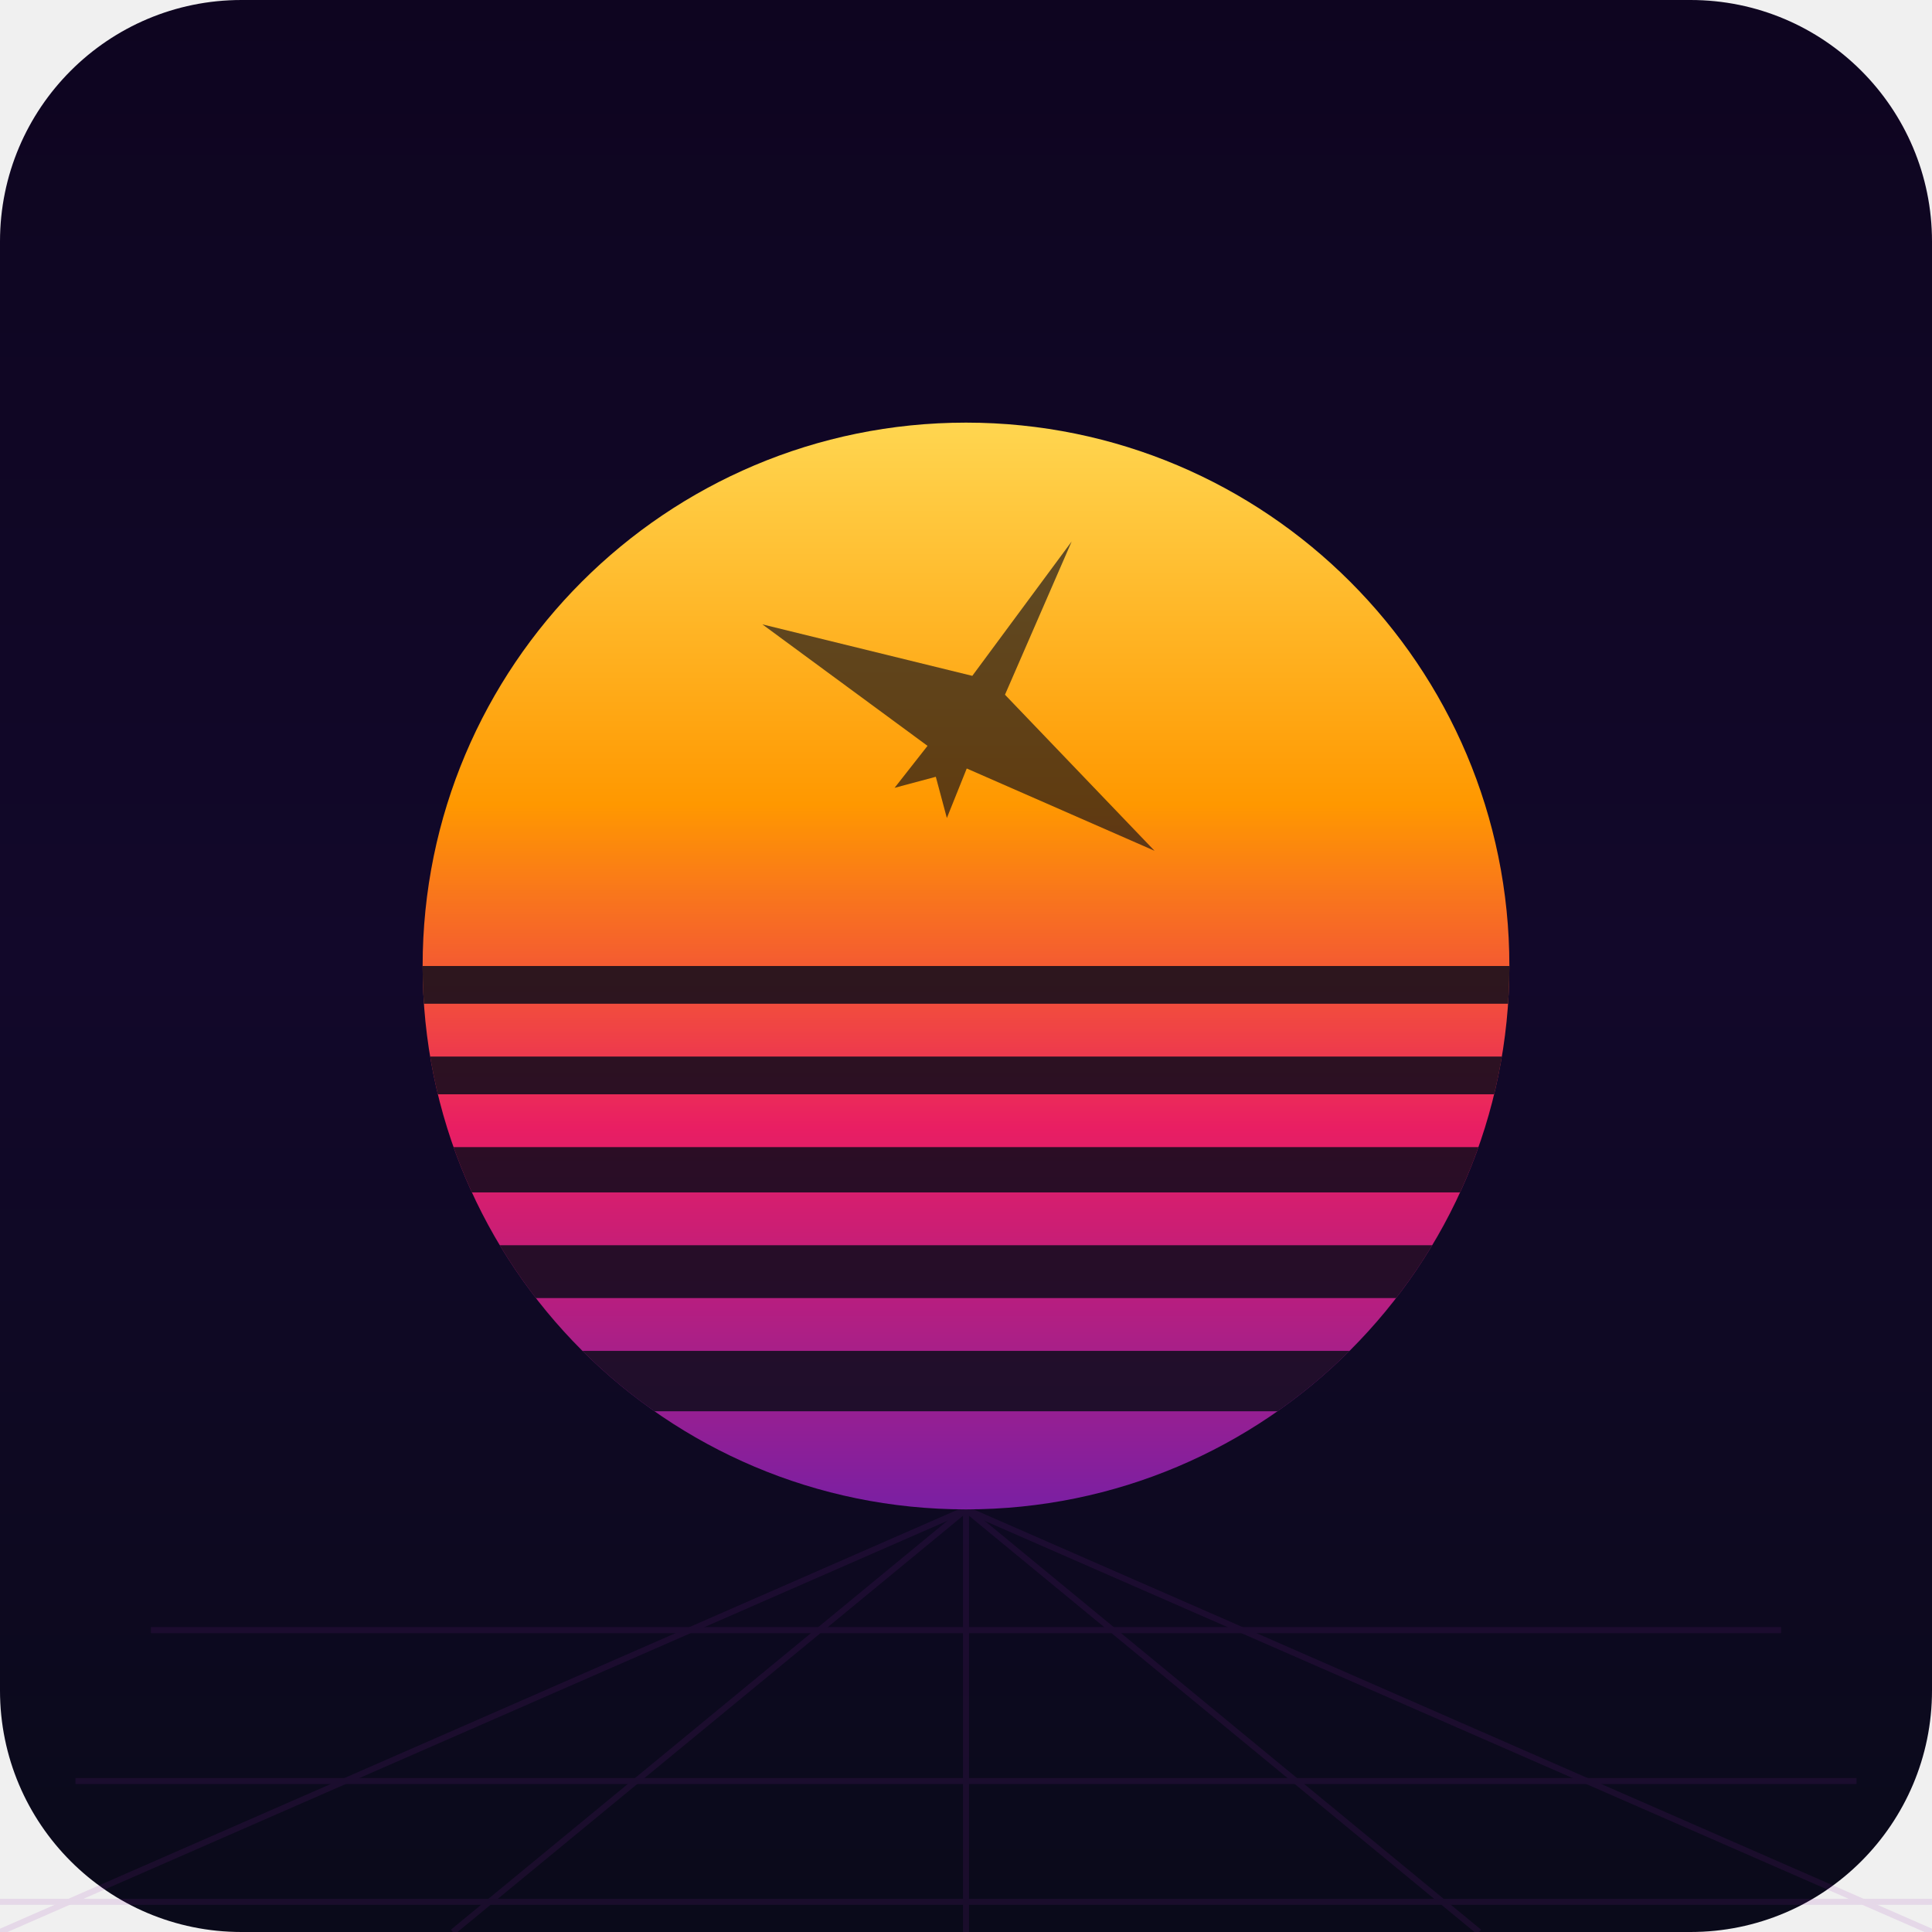
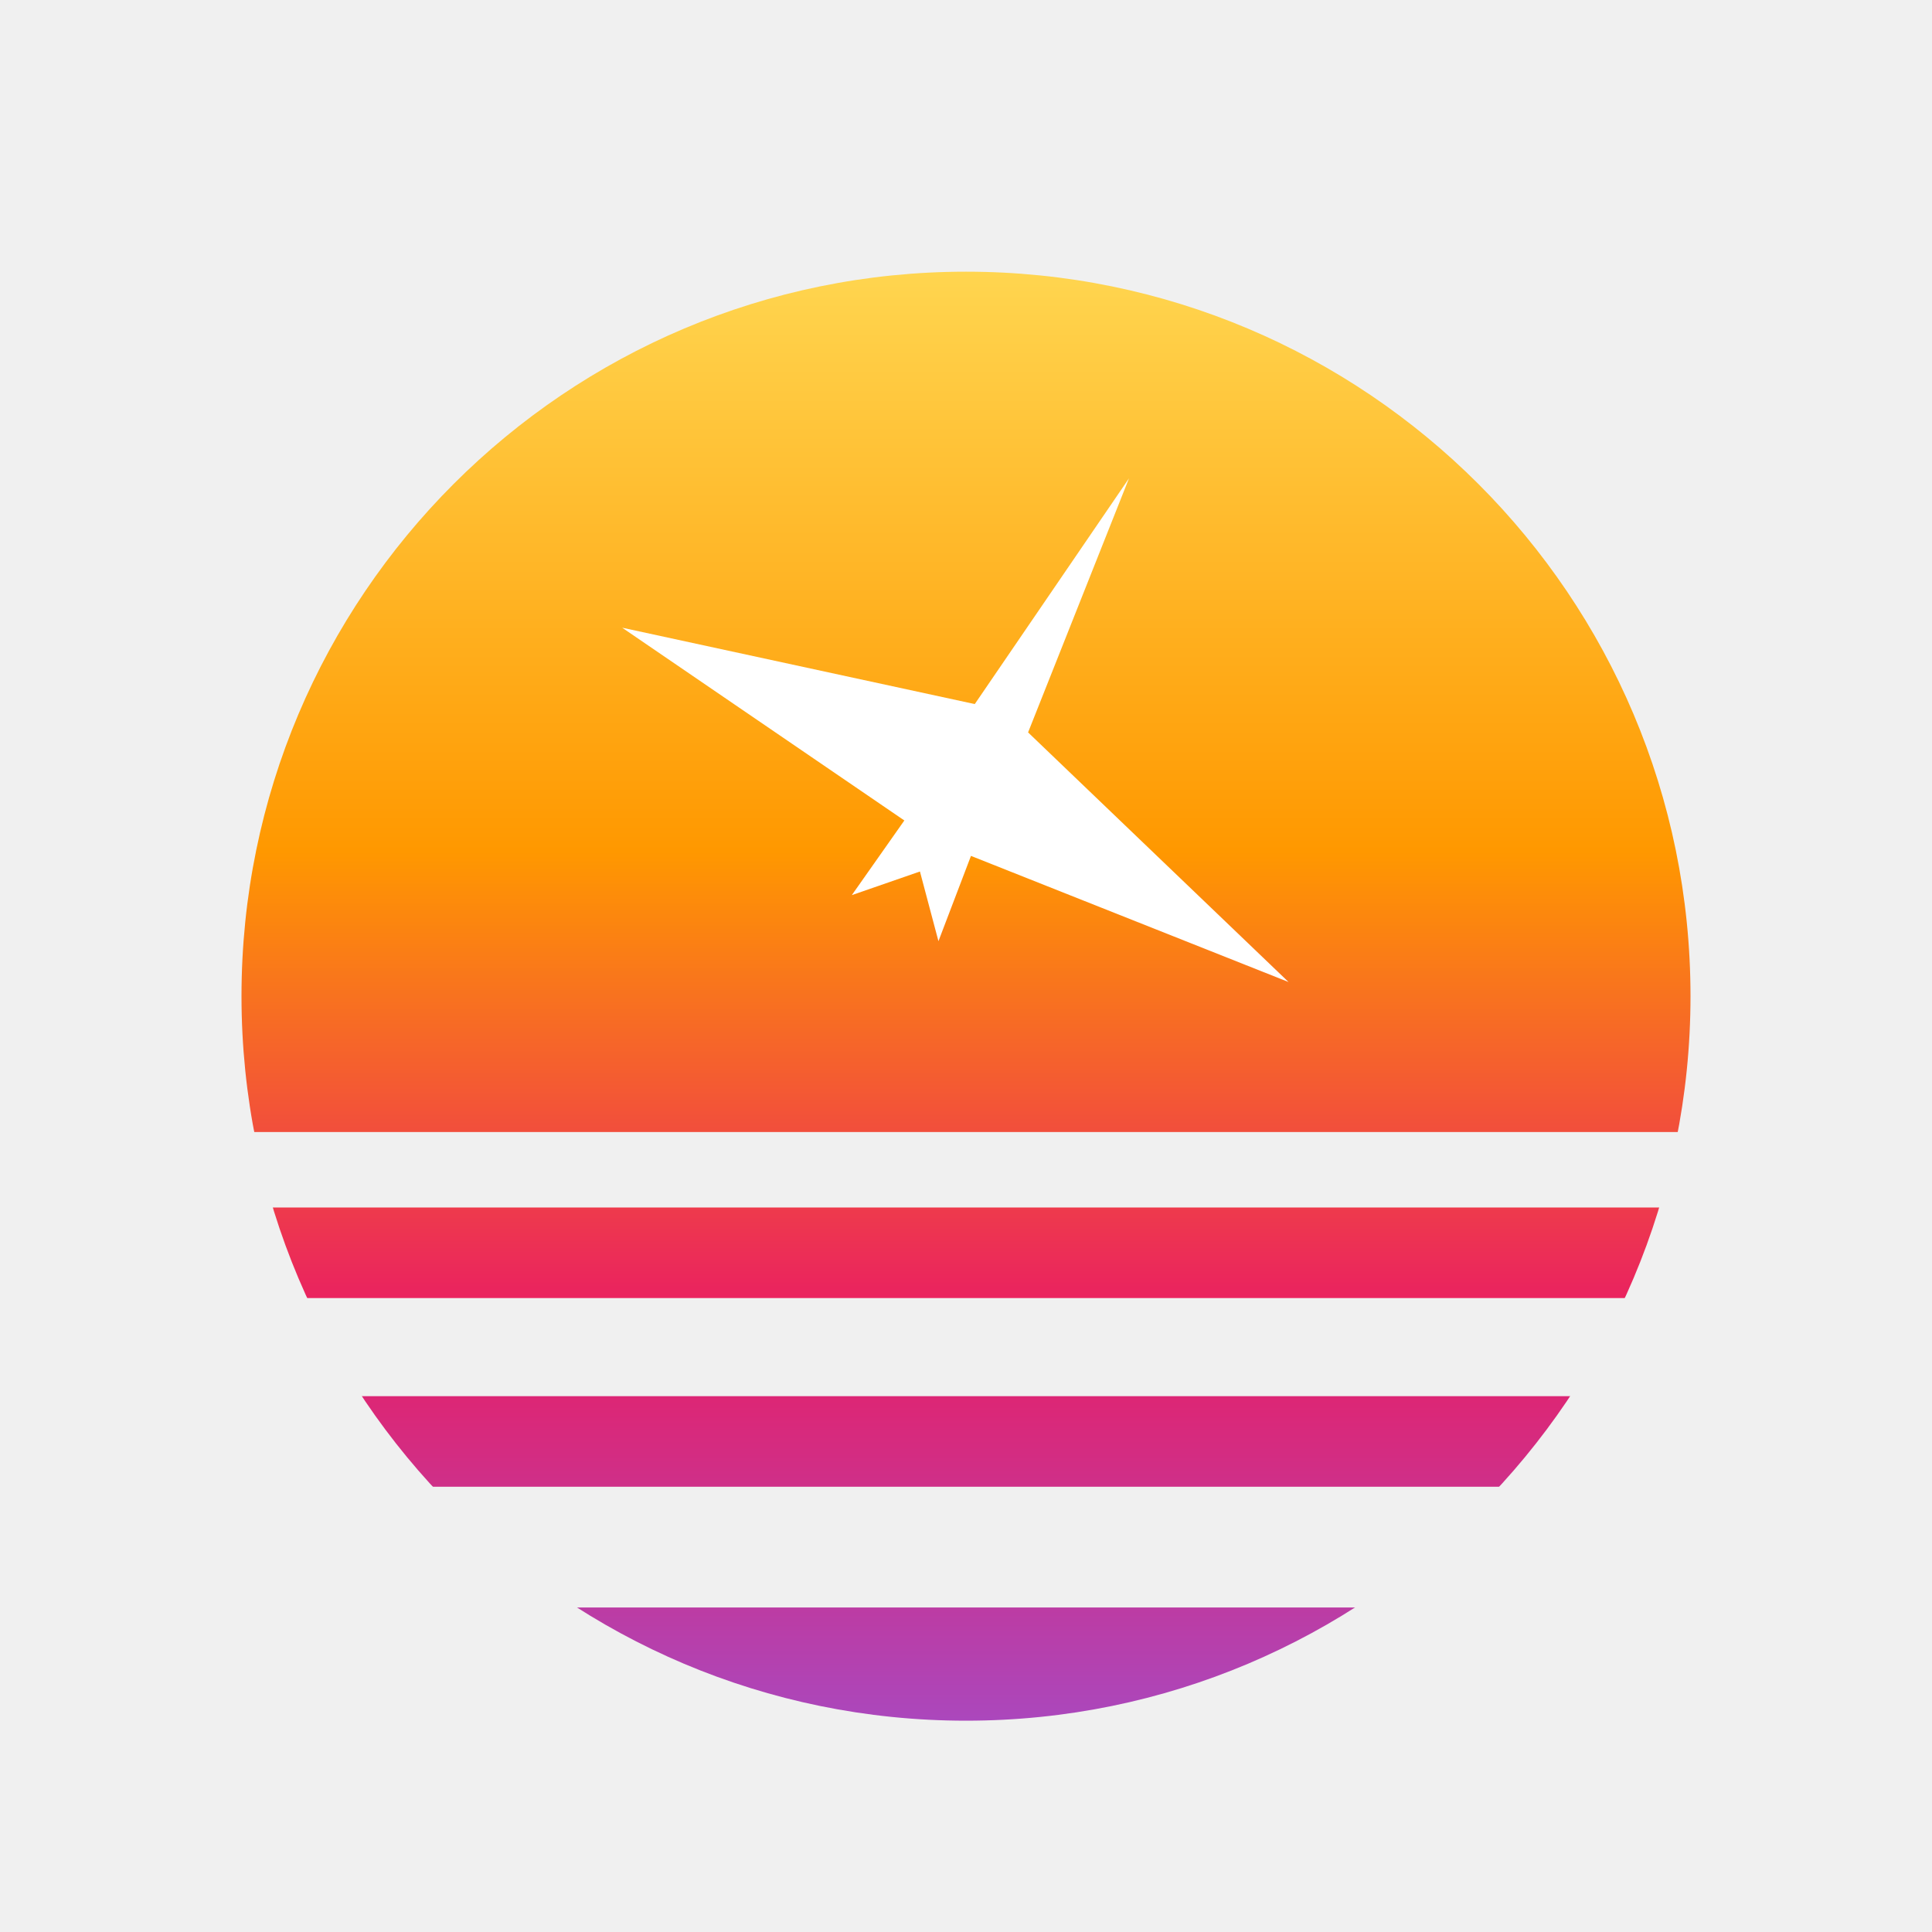
- <svg xmlns="http://www.w3.org/2000/svg" viewBox="0 0 256 256" width="256" height="256">
+ <svg xmlns="http://www.w3.org/2000/svg" viewBox="0 0 256 256" width="256" height="256" role="img" aria-label="CashPilot">
  <defs>
-     <linearGradient id="bg" x1="0%" y1="100%" x2="0%" y2="0%">
-       <stop offset="0%" style="stop-color:#0A0A1A" />
-       <stop offset="50%" style="stop-color:#12082A" />
-       <stop offset="100%" style="stop-color:#0E0520" />
+     <linearGradient id="cpSun" x1="0%" y1="0%" x2="0%" y2="100%">
+       <stop offset="0%" stop-color="#FFD54F" />
+       <stop offset="40%" stop-color="#FF9800" />
+       <stop offset="72%" stop-color="#E91E63" />
+       <stop offset="100%" stop-color="#AB47BC" />
    </linearGradient>
-     <linearGradient id="sun" x1="0%" y1="0%" x2="0%" y2="100%">
-       <stop offset="0%" style="stop-color:#FFD54F" />
-       <stop offset="35%" style="stop-color:#FF9800" />
-       <stop offset="65%" style="stop-color:#E91E63" />
-       <stop offset="100%" style="stop-color:#7B1FA2" />
-     </linearGradient>
-     <clipPath id="sunClip">
-       <circle cx="128" cy="128" r="72" />
-     </clipPath>
+     <mask id="cpBands">
+       <rect width="256" height="256" fill="#fff" />
+       <rect x="16" y="150" width="224" height="10" fill="#000" />
+       <rect x="16" y="172" width="224" height="13" fill="#000" />
+       <rect x="16" y="197" width="224" height="16" fill="#000" />
+     </mask>
  </defs>
-   <rect width="256" height="256" rx="32" fill="url(#bg)" />
-   <circle cx="128" cy="128" r="72" fill="url(#sun)" />
-   <g clip-path="url(#sunClip)">
-     <rect x="40" y="128" width="176" height="5" fill="#0A0A1A" opacity="0.85" />
-     <rect x="40" y="140" width="176" height="5" fill="#0A0A1A" opacity="0.85" />
-     <rect x="40" y="152" width="176" height="6" fill="#0A0A1A" opacity="0.85" />
-     <rect x="40" y="165" width="176" height="7" fill="#0A0A1A" opacity="0.85" />
-     <rect x="40" y="179" width="176" height="8" fill="#0A0A1A" opacity="0.85" />
-     <g transform="translate(128,96) rotate(30)">
-       <path d="M0,-28 L2.5,-6 L30,2 L3,5 L4,12 L0,8 L-4,12 L-3,5 L-30,2 L-2.5,-6 Z" fill="#0A0A1A" opacity="0.65" />
-     </g>
-   </g>
-   <g opacity="0.12" stroke="#8E24AA" stroke-width="0.8" fill="none">
-     <line x1="128" y1="200" x2="0" y2="256" />
-     <line x1="128" y1="200" x2="256" y2="256" />
-     <line x1="128" y1="200" x2="60" y2="256" />
-     <line x1="128" y1="200" x2="196" y2="256" />
-     <line x1="128" y1="200" x2="128" y2="256" />
-     <line x1="20" y1="216" x2="236" y2="216" />
-     <line x1="10" y1="236" x2="246" y2="236" />
-     <line x1="0" y1="252" x2="256" y2="252" />
+   <circle cx="128" cy="132" r="96" fill="url(#cpSun)" mask="url(#cpBands)" />
+   <g transform="translate(128,104) rotate(28)">
+     <path d="M0,-46 L4,-10 L50,3 L5,8 L6.5,20 L0,13 L-6.5,20 L-5,8 L-50,3 L-4,-10 Z" fill="#FFFFFF" />
  </g>
</svg>
